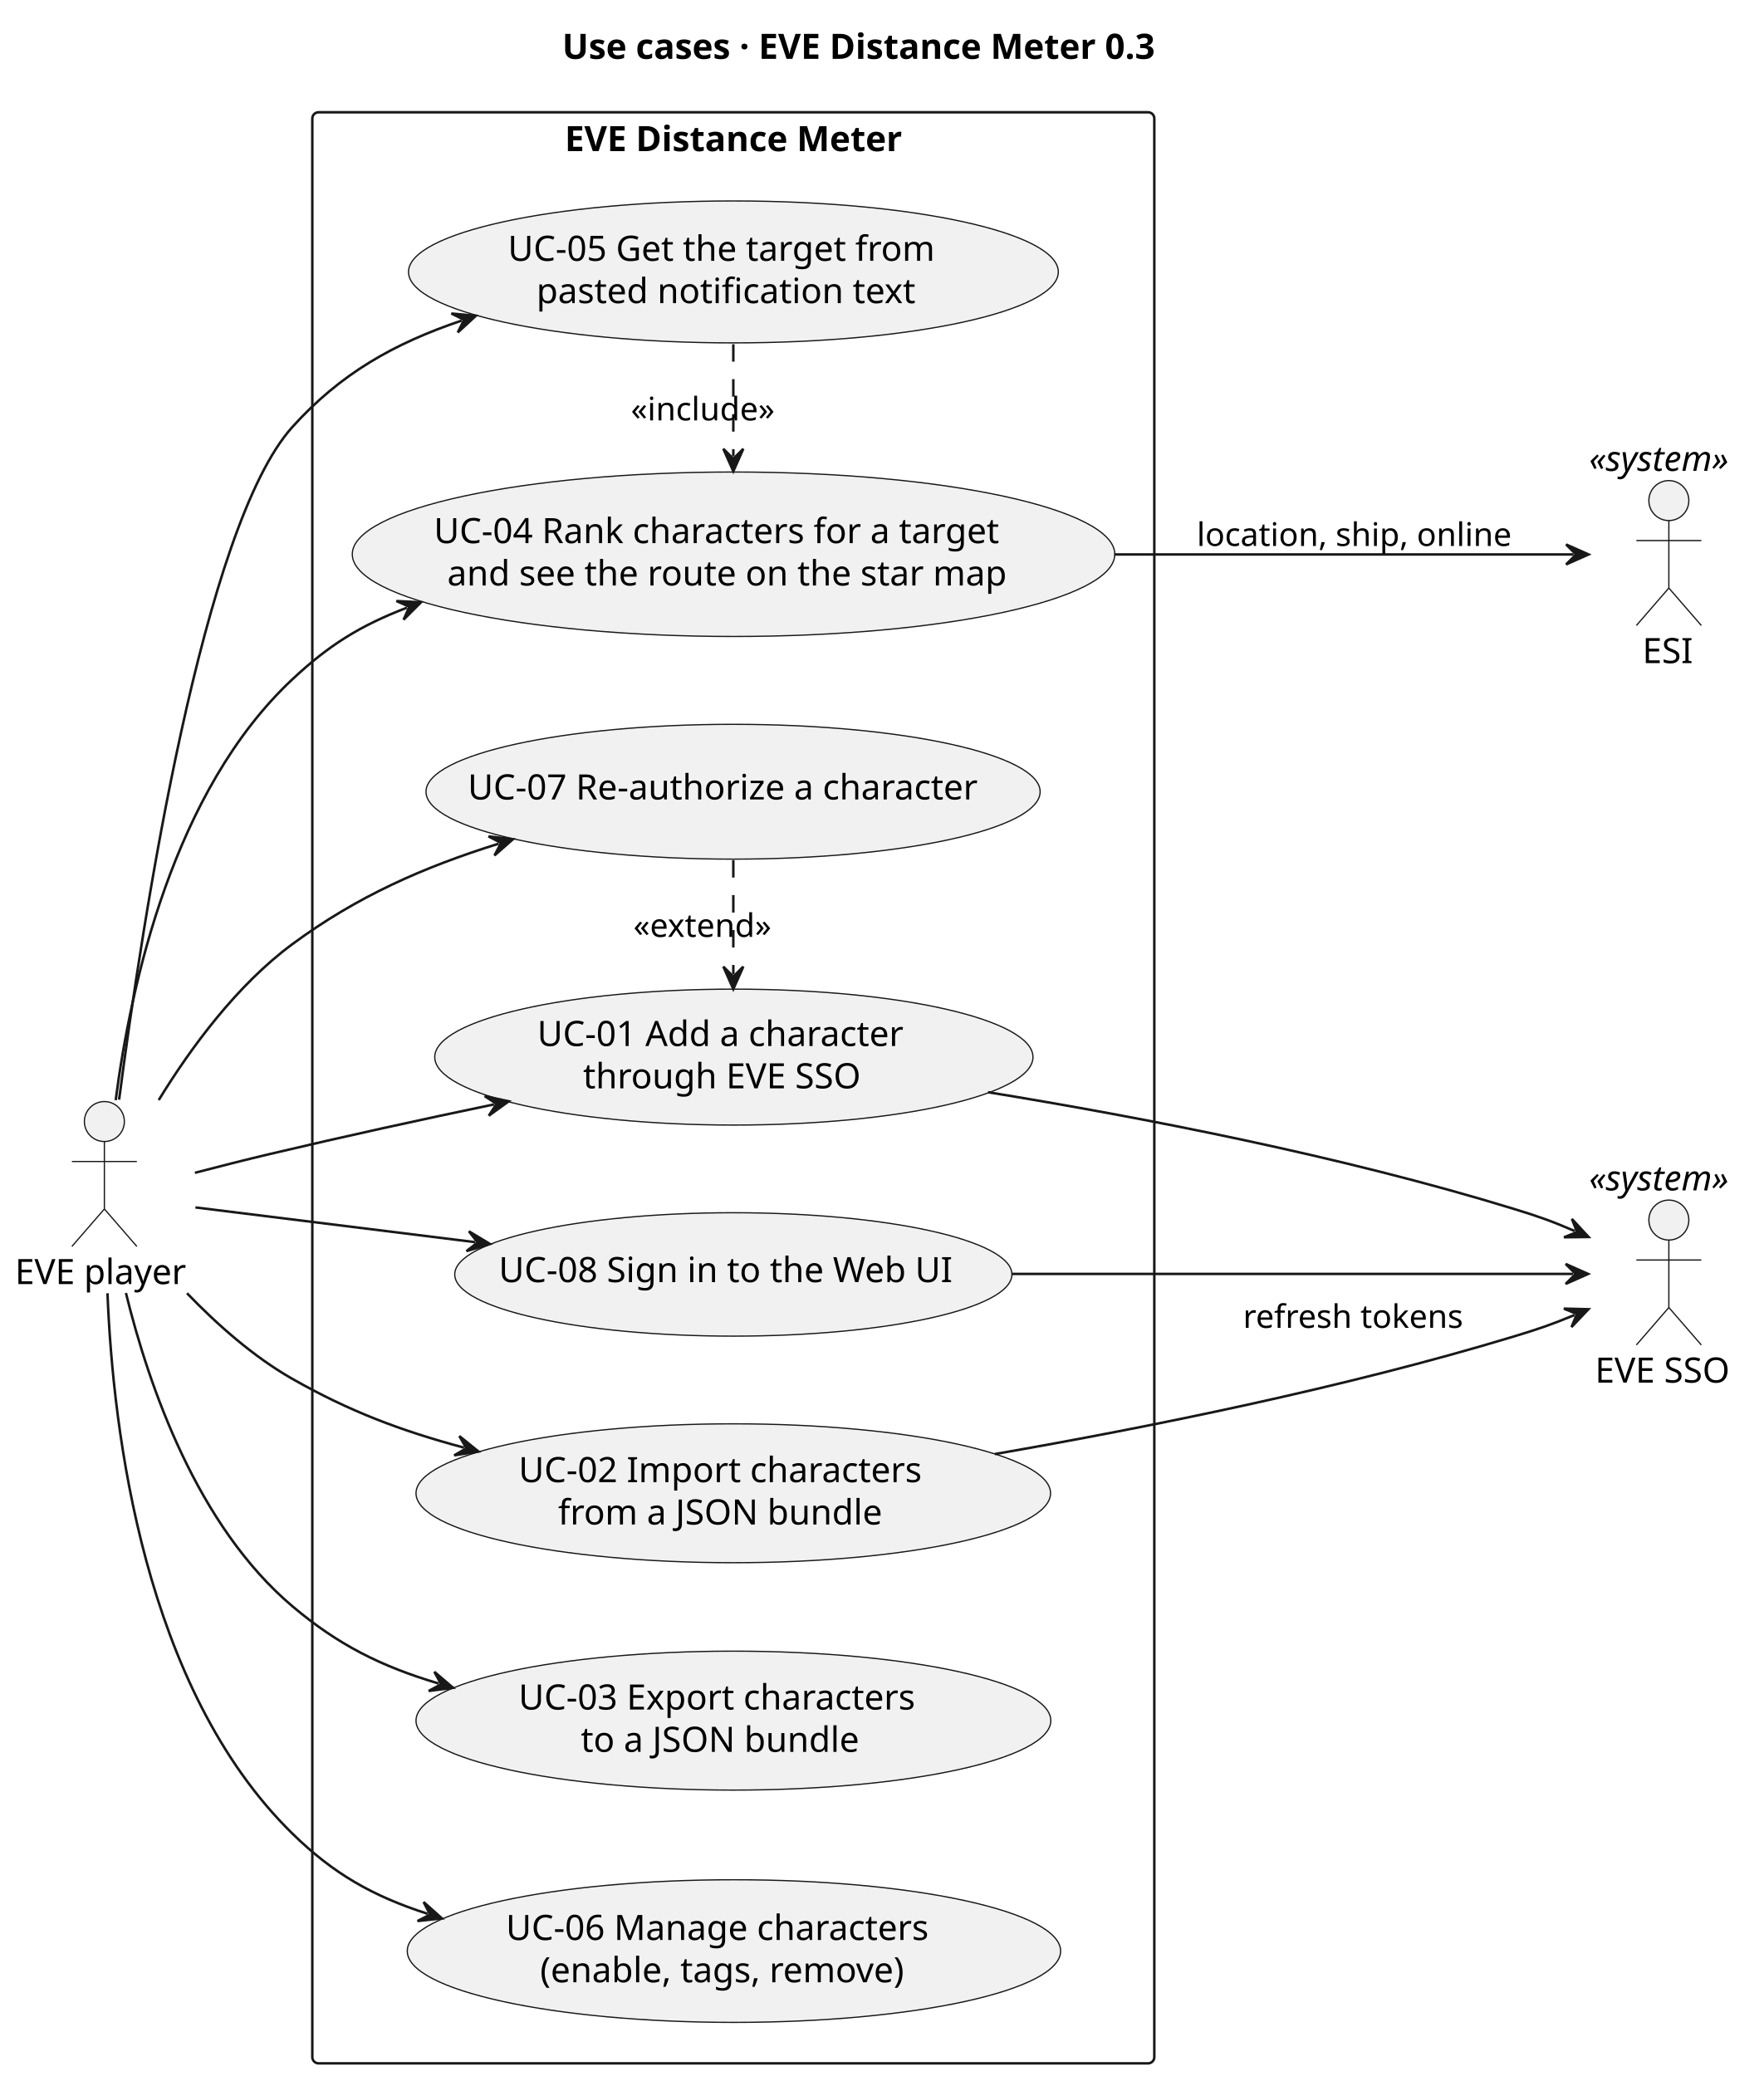
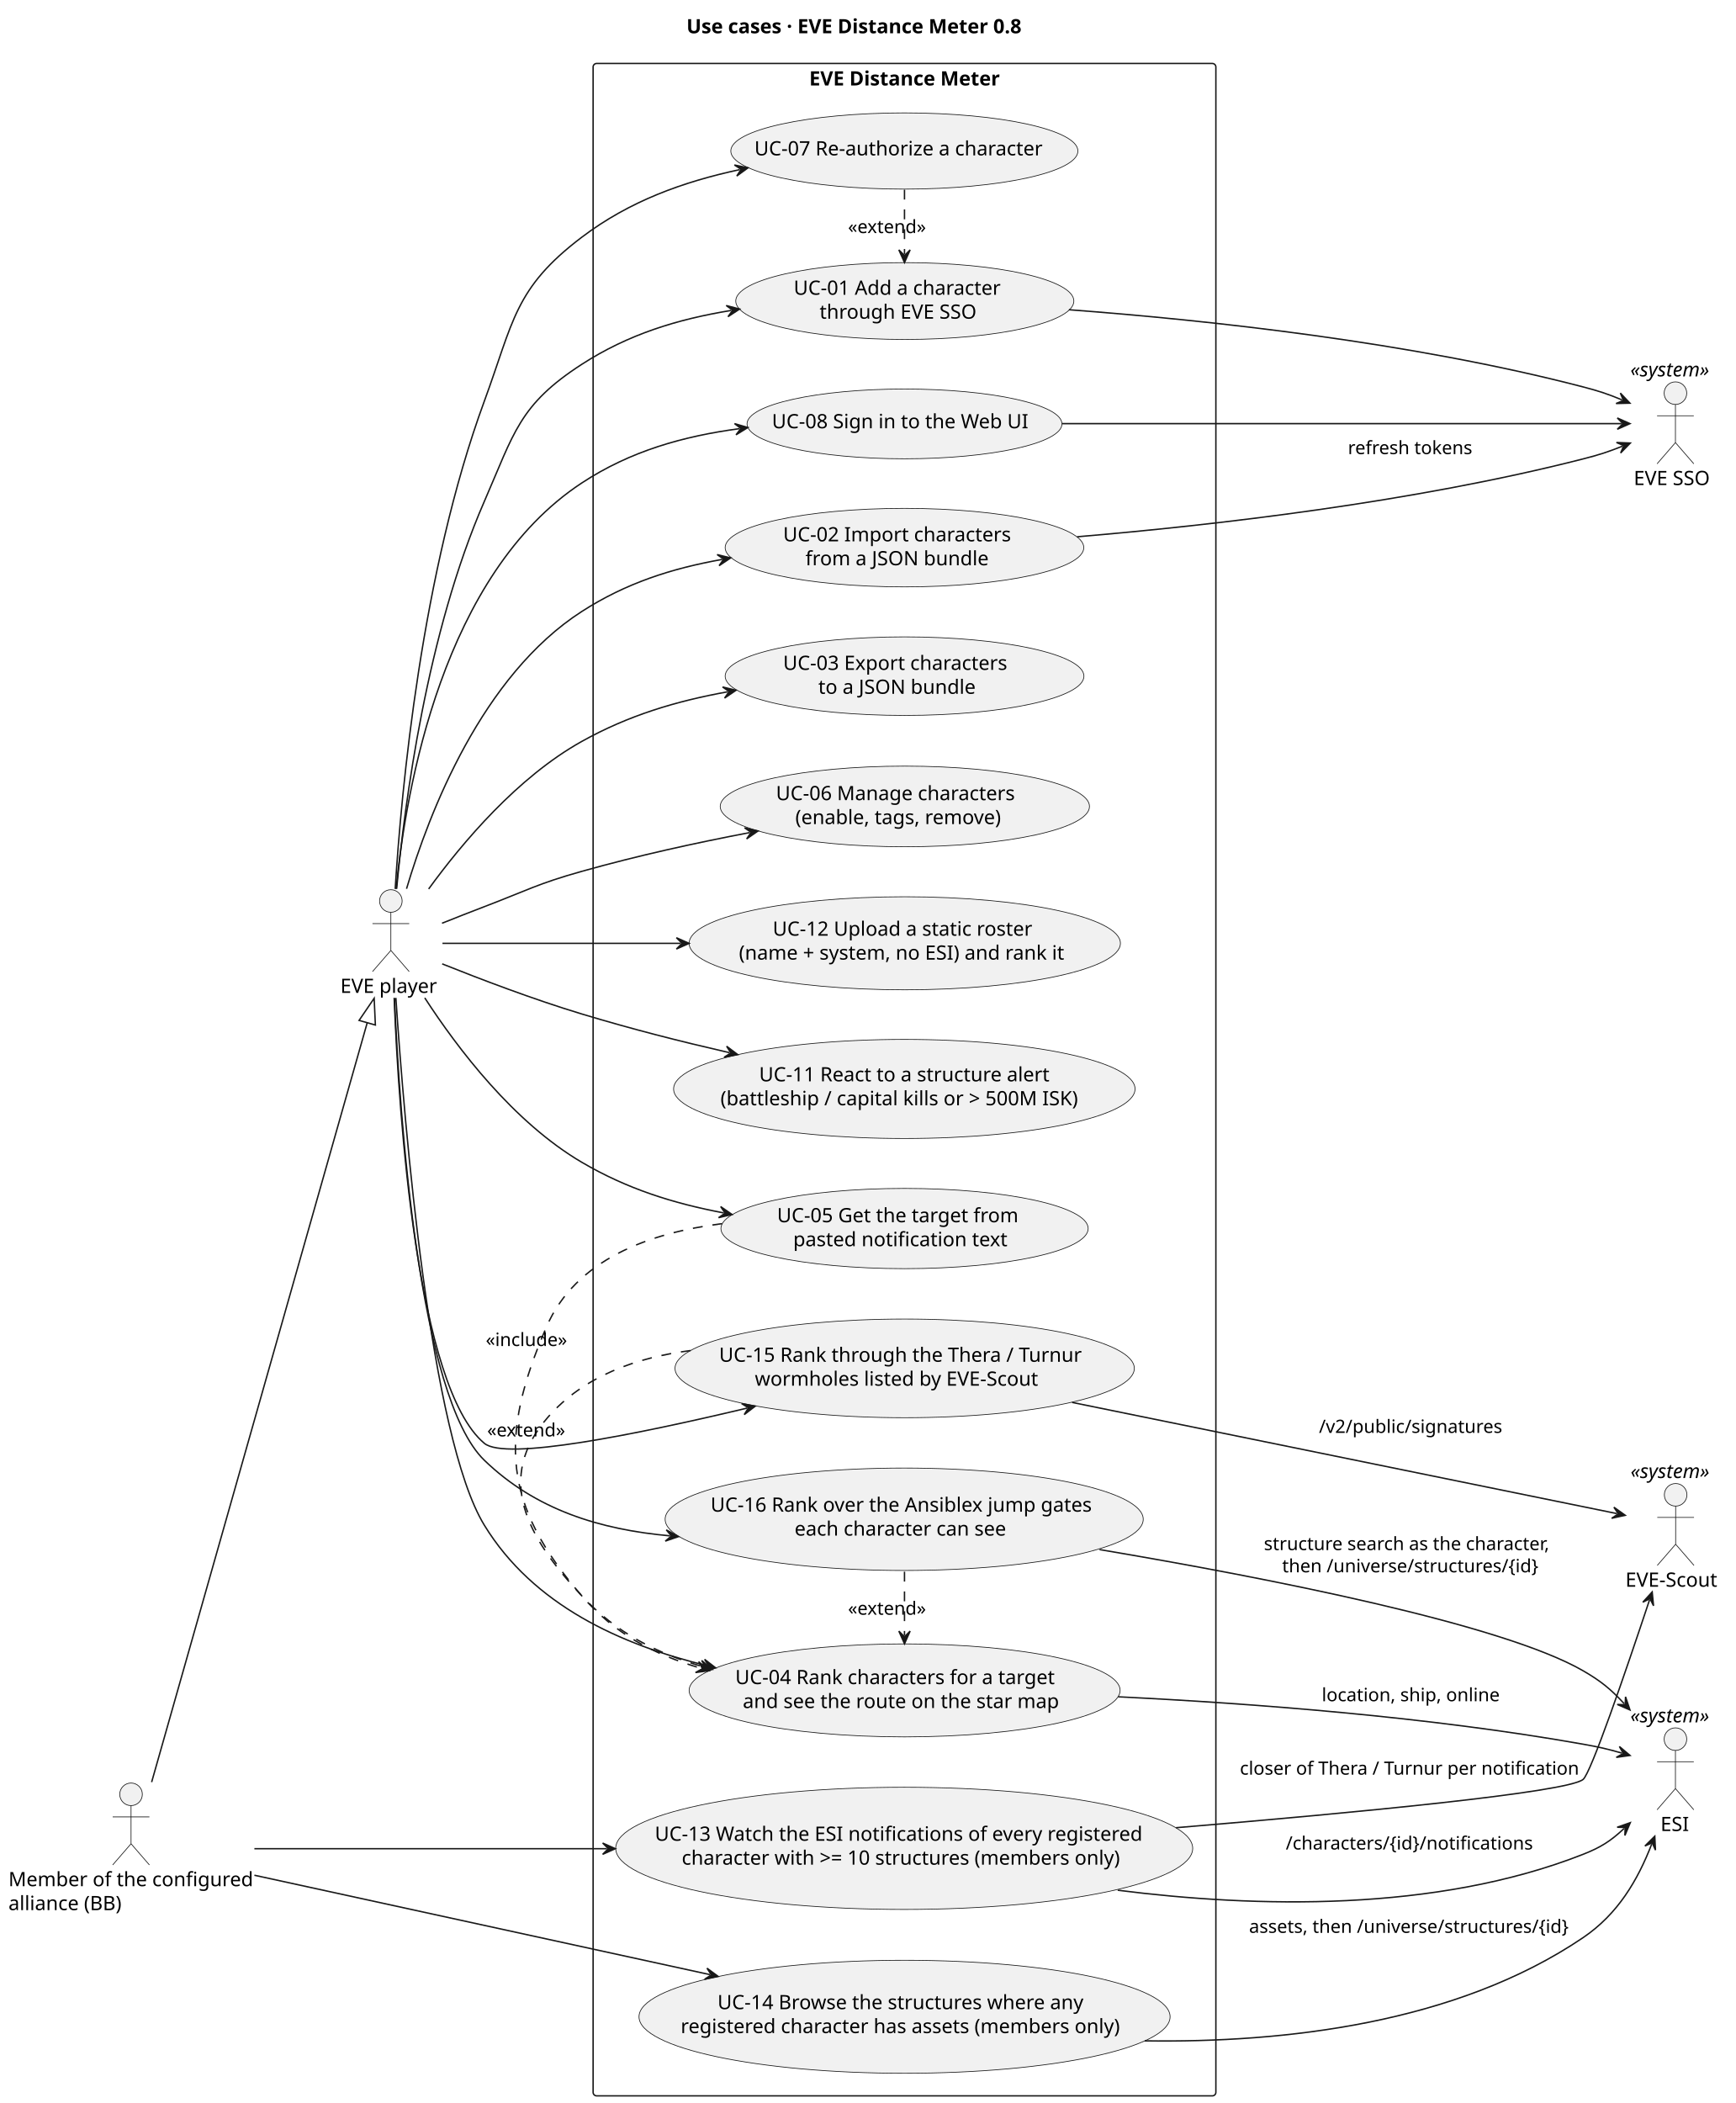
- <svg xmlns="http://www.w3.org/2000/svg" contentStyleType="text/css" height="831px" preserveAspectRatio="none" style="width:706px;height:831px;background:#FFFFFF;" version="1.1" viewBox="0 0 706 831" width="706px" zoomAndPan="magnify">
+ <svg xmlns="http://www.w3.org/2000/svg" contentStyleType="text/css" height="1489px" preserveAspectRatio="none" style="width:1229px;height:1489px;background:#FFFFFF;" version="1.1" viewBox="0 0 1229 1489" width="1229px" zoomAndPan="magnify">
  <defs />
  <g>
-     <text fill="#000000" font-family="sans-serif" font-size="14" font-weight="bold" lengthAdjust="spacing" textLength="242.84" x="225.014" y="23.562">Use cases · EVE Distance Meter 0.3</text>
+     <text fill="#000000" font-family="sans-serif" font-size="14" font-weight="bold" lengthAdjust="spacing" textLength="242.915" x="486.123" y="23.562">Use cases · EVE Distance Meter 0.8</text>
    <g id="cluster_EVE Distance Meter">
-       <rect fill="none" height="781" rx="2.5" ry="2.5" style="stroke:#181818;stroke-width:1.0;" width="337" x="125" y="44.94" />
-       <text fill="#000000" font-family="sans-serif" font-size="14" font-weight="bold" lengthAdjust="spacing" textLength="134.935" x="226.033" y="60.502">EVE Distance Meter</text>
+       <rect fill="none" height="1439" rx="2.5" ry="2.5" style="stroke:#181818;stroke-width:1.0;" width="441" x="420" y="44.94" />
+       <text fill="#000000" font-family="sans-serif" font-size="14" font-weight="bold" lengthAdjust="spacing" textLength="134.935" x="573.033" y="60.502">EVE Distance Meter</text>
    </g>
    <g id="elem_UC8">
-       <ellipse cx="293.504" cy="510.14" fill="#F1F1F1" rx="111.504" ry="24.701" style="stroke:#181818;stroke-width:0.5;" />
-       <text fill="#000000" font-family="sans-serif" font-size="14" lengthAdjust="spacing" textLength="187.797" x="199.606" y="513.233">UC-08 Sign in to the Web UI</text>
+       <ellipse cx="640.504" cy="300.14" fill="#F1F1F1" rx="111.504" ry="24.701" style="stroke:#181818;stroke-width:0.5;" />
+       <text fill="#000000" font-family="sans-serif" font-size="14" lengthAdjust="spacing" textLength="187.797" x="546.606" y="303.233">UC-08 Sign in to the Web UI</text>
    </g>
    <g id="elem_UC1">
-       <ellipse cx="293.719" cy="423.144" fill="#F1F1F1" rx="119.719" ry="27.205" style="stroke:#181818;stroke-width:0.5;" />
-       <text fill="#000000" font-family="sans-serif" font-size="14" lengthAdjust="spacing" textLength="151.368" x="215.035" y="418.706">UC-01 Add a character</text>
-       <text fill="#000000" font-family="sans-serif" font-size="14" lengthAdjust="spacing" textLength="114.7" x="233.369" y="435.645">through EVE SSO</text>
+       <ellipse cx="640.719" cy="213.144" fill="#F1F1F1" rx="119.719" ry="27.205" style="stroke:#181818;stroke-width:0.5;" />
+       <text fill="#000000" font-family="sans-serif" font-size="14" lengthAdjust="spacing" textLength="151.368" x="562.035" y="208.706">UC-01 Add a character</text>
+       <text fill="#000000" font-family="sans-serif" font-size="14" lengthAdjust="spacing" textLength="114.7" x="580.369" y="225.645">through EVE SSO</text>
    </g>
    <g id="elem_UC7">
-       <ellipse cx="293.403" cy="316.92" fill="#F1F1F1" rx="122.903" ry="26.981" style="stroke:#181818;stroke-width:0.5;" />
-       <text fill="#000000" font-family="sans-serif" font-size="14" lengthAdjust="spacing" textLength="212.352" x="187.228" y="320.013">UC-07 Re-authorize a character</text>
+       <ellipse cx="640.403" cy="106.92" fill="#F1F1F1" rx="122.903" ry="26.981" style="stroke:#181818;stroke-width:0.5;" />
+       <text fill="#000000" font-family="sans-serif" font-size="14" lengthAdjust="spacing" textLength="212.352" x="534.228" y="110.013">UC-07 Re-authorize a character</text>
    </g>
    <g id="elem_UC2">
-       <ellipse cx="293.487" cy="597.737" fill="#F1F1F1" rx="126.987" ry="27.797" style="stroke:#181818;stroke-width:0.5;" />
-       <text fill="#000000" font-family="sans-serif" font-size="14" lengthAdjust="spacing" textLength="165.84" x="207.567" y="593.298">UC-02 Import characters</text>
-       <text fill="#000000" font-family="sans-serif" font-size="14" lengthAdjust="spacing" textLength="134.258" x="223.358" y="610.238">from a JSON bundle</text>
+       <ellipse cx="640.487" cy="387.737" fill="#F1F1F1" rx="126.987" ry="27.797" style="stroke:#181818;stroke-width:0.5;" />
+       <text fill="#000000" font-family="sans-serif" font-size="14" lengthAdjust="spacing" textLength="165.84" x="554.567" y="383.298">UC-02 Import characters</text>
+       <text fill="#000000" font-family="sans-serif" font-size="14" lengthAdjust="spacing" textLength="134.258" x="570.358" y="400.238">from a JSON bundle</text>
    </g>
    <g id="elem_UC3">
-       <ellipse cx="293.537" cy="688.747" fill="#F1F1F1" rx="127.037" ry="27.807" style="stroke:#181818;stroke-width:0.5;" />
-       <text fill="#000000" font-family="sans-serif" font-size="14" lengthAdjust="spacing" textLength="165.983" x="207.545" y="684.308">UC-03 Export characters</text>
-       <text fill="#000000" font-family="sans-serif" font-size="14" lengthAdjust="spacing" textLength="116.122" x="232.476" y="701.248">to a JSON bundle</text>
+       <ellipse cx="640.537" cy="478.747" fill="#F1F1F1" rx="127.037" ry="27.807" style="stroke:#181818;stroke-width:0.5;" />
+       <text fill="#000000" font-family="sans-serif" font-size="14" lengthAdjust="spacing" textLength="165.983" x="554.545" y="474.308">UC-03 Export characters</text>
+       <text fill="#000000" font-family="sans-serif" font-size="14" lengthAdjust="spacing" textLength="116.122" x="579.476" y="491.248">to a JSON bundle</text>
    </g>
    <g id="elem_UC6">
-       <ellipse cx="293.75" cy="780.989" fill="#F1F1F1" rx="130.75" ry="28.55" style="stroke:#181818;stroke-width:0.5;" />
-       <text fill="#000000" font-family="sans-serif" font-size="14" lengthAdjust="spacing" textLength="176.531" x="202.484" y="776.551">UC-06 Manage characters</text>
-       <text fill="#000000" font-family="sans-serif" font-size="14" lengthAdjust="spacing" textLength="149.112" x="216.193" y="793.49">(enable, tags, remove)</text>
+       <ellipse cx="640.75" cy="570.989" fill="#F1F1F1" rx="130.75" ry="28.55" style="stroke:#181818;stroke-width:0.5;" />
+       <text fill="#000000" font-family="sans-serif" font-size="14" lengthAdjust="spacing" textLength="176.531" x="549.484" y="566.551">UC-06 Manage characters</text>
+       <text fill="#000000" font-family="sans-serif" font-size="14" lengthAdjust="spacing" textLength="149.112" x="563.193" y="583.49">(enable, tags, remove)</text>
    </g>
    <g id="elem_UC4">
-       <ellipse cx="293.591" cy="221.858" fill="#F1F1F1" rx="152.591" ry="32.918" style="stroke:#181818;stroke-width:0.5;" />
-       <text fill="#000000" font-family="sans-serif" font-size="14" lengthAdjust="spacing" textLength="233.892" x="173.645" y="217.419">UC-04 Rank characters for a target</text>
-       <text fill="#000000" font-family="sans-serif" font-size="14" lengthAdjust="spacing" textLength="223.173" x="179.005" y="234.359">and see the route on the star map</text>
+       <ellipse cx="640.591" cy="1196.858" fill="#F1F1F1" rx="152.591" ry="32.918" style="stroke:#181818;stroke-width:0.5;" />
+       <text fill="#000000" font-family="sans-serif" font-size="14" lengthAdjust="spacing" textLength="233.892" x="520.645" y="1192.419">UC-04 Rank characters for a target</text>
+       <text fill="#000000" font-family="sans-serif" font-size="14" lengthAdjust="spacing" textLength="223.173" x="526.005" y="1209.359">and see the route on the star map</text>
    </g>
    <g id="elem_UC5">
-       <ellipse cx="293.538" cy="108.847" fill="#F1F1F1" rx="130.038" ry="28.408" style="stroke:#181818;stroke-width:0.5;" />
-       <text fill="#000000" font-family="sans-serif" font-size="14" lengthAdjust="spacing" textLength="174.535" x="203.271" y="104.409">UC-05 Get the target from</text>
-       <text fill="#000000" font-family="sans-serif" font-size="14" lengthAdjust="spacing" textLength="151.683" x="214.697" y="121.348">pasted notification text</text>
+       <ellipse cx="640.538" cy="869.847" fill="#F1F1F1" rx="130.038" ry="28.408" style="stroke:#181818;stroke-width:0.5;" />
+       <text fill="#000000" font-family="sans-serif" font-size="14" lengthAdjust="spacing" textLength="174.535" x="550.271" y="865.409">UC-05 Get the target from</text>
+       <text fill="#000000" font-family="sans-serif" font-size="14" lengthAdjust="spacing" textLength="151.683" x="561.697" y="882.348">pasted notification text</text>
+     </g>
+     <g id="elem_UC12">
+       <ellipse cx="640.699" cy="667.879" fill="#F1F1F1" rx="152.699" ry="32.94" style="stroke:#181818;stroke-width:0.5;" />
+       <text fill="#000000" font-family="sans-serif" font-size="14" lengthAdjust="spacing" textLength="187.004" x="547.197" y="662.502">UC-12 Upload a static roster</text>
+       <text fill="#000000" font-family="sans-serif" font-size="14" lengthAdjust="spacing" textLength="234.869" x="523.264" y="679.442">(name + system, no ESI) and rank it</text>
+     </g>
+     <g id="elem_UC13">
+       <ellipse cx="640.299" cy="1308.699" fill="#F1F1F1" rx="204.299" ry="43.26" style="stroke:#181818;stroke-width:0.5;" />
+       <text fill="#000000" font-family="sans-serif" font-size="14" lengthAdjust="spacing" textLength="353.227" x="463.686" y="1303.322">UC-13 Watch the ESI notifications of every registered</text>
+       <text fill="#000000" font-family="sans-serif" font-size="14" lengthAdjust="spacing" textLength="315.082" x="482.758" y="1320.262">character with &gt;= 10 structures (members only)</text>
+     </g>
+     <g id="elem_UC14">
+       <ellipse cx="640.54" cy="1427.948" fill="#F1F1F1" rx="188.041" ry="40.008" style="stroke:#181818;stroke-width:0.5;" />
+       <text fill="#000000" font-family="sans-serif" font-size="14" lengthAdjust="spacing" textLength="264.893" x="508.094" y="1422.571">UC-14 Browse the structures where any</text>
+       <text fill="#000000" font-family="sans-serif" font-size="14" lengthAdjust="spacing" textLength="317.037" x="482.022" y="1439.51">registered character has assets (members only)</text>
+     </g>
+     <g id="elem_UC15">
+       <ellipse cx="640.628" cy="968.865" fill="#F1F1F1" rx="162.628" ry="34.926" style="stroke:#181818;stroke-width:0.5;" />
+       <text fill="#000000" font-family="sans-serif" font-size="14" lengthAdjust="spacing" textLength="258.487" x="509.219" y="964.18">UC-15 Rank through the Thera / Turnur</text>
+       <text fill="#000000" font-family="sans-serif" font-size="14" lengthAdjust="spacing" textLength="207.901" x="534.512" y="981.119">wormholes listed by EVE-Scout</text>
+     </g>
+     <g id="elem_UC16">
+       <ellipse cx="640.282" cy="1075.696" fill="#F1F1F1" rx="169.282" ry="36.256" style="stroke:#181818;stroke-width:0.5;" />
+       <text fill="#000000" font-family="sans-serif" font-size="14" lengthAdjust="spacing" textLength="274.19" x="503.187" y="1070.319">UC-16 Rank over the Ansiblex jump gates</text>
+       <text fill="#000000" font-family="sans-serif" font-size="14" lengthAdjust="spacing" textLength="155.237" x="562.663" y="1087.258">each character can see</text>
+     </g>
+     <g id="elem_UC11">
+       <ellipse cx="640.385" cy="771.016" fill="#F1F1F1" rx="163.385" ry="35.077" style="stroke:#181818;stroke-width:0.5;" />
+       <text fill="#000000" font-family="sans-serif" font-size="14" lengthAdjust="spacing" textLength="205.68" x="537.545" y="765.639">UC-11 React to a structure alert</text>
+       <text fill="#000000" font-family="sans-serif" font-size="14" lengthAdjust="spacing" textLength="260.394" x="510.188" y="782.579">(battleship / capital kills or &gt; 500M ISK)</text>
    </g>
    <g id="elem_user">
-       <ellipse cx="41.776" cy="448.94" fill="#F1F1F1" rx="8" ry="8" style="stroke:#181818;stroke-width:0.5;" />
-       <path d="M41.776,456.94 L41.776,483.94 M28.776,464.94 L54.776,464.94 M41.776,483.94 L28.776,498.94 M41.776,483.94 L54.776,498.94 " fill="none" style="stroke:#181818;stroke-width:0.5;" />
-       <text fill="#000000" font-family="sans-serif" font-size="14" lengthAdjust="spacing" textLength="71.552" x="6" y="514.002">EVE player</text>
+       <ellipse cx="276.776" cy="637.939" fill="#F1F1F1" rx="8" ry="8" style="stroke:#181818;stroke-width:0.5;" />
+       <path d="M276.776,645.939 L276.776,672.939 M263.776,653.939 L289.776,653.939 M276.776,672.939 L263.776,687.939 M276.776,672.939 L289.776,687.939 " fill="none" style="stroke:#181818;stroke-width:0.5;" />
+       <text fill="#000000" font-family="sans-serif" font-size="14" lengthAdjust="spacing" textLength="71.552" x="241" y="703.002">EVE player</text>
+     </g>
+     <g id="elem_bb">
+       <ellipse cx="92.796" cy="1270.439" fill="#F1F1F1" rx="8" ry="8" style="stroke:#181818;stroke-width:0.5;" />
+       <path d="M92.796,1278.439 L92.796,1305.439 M79.796,1286.439 L105.796,1286.439 M92.796,1305.439 L79.796,1320.439 M92.796,1305.439 L105.796,1320.439 " fill="none" style="stroke:#181818;stroke-width:0.5;" />
+       <text fill="#000000" font-family="sans-serif" font-size="14" lengthAdjust="spacing" textLength="173.592" x="6" y="1335.502">Member of the configured</text>
+       <text fill="#000000" font-family="sans-serif" font-size="14" lengthAdjust="spacing" textLength="82.797" x="6" y="1352.441">alliance (BB)</text>
    </g>
    <g id="elem_sso">
-       <ellipse cx="667.934" cy="488.379" fill="#F1F1F1" rx="8" ry="8" style="stroke:#181818;stroke-width:0.5;" />
-       <path d="M667.934,496.379 L667.934,523.379 M654.934,504.379 L680.934,504.379 M667.934,523.379 L654.934,538.379 M667.934,523.379 L680.934,538.379 " fill="none" style="stroke:#181818;stroke-width:0.5;" />
-       <text fill="#000000" font-family="sans-serif" font-size="14" lengthAdjust="spacing" textLength="59.097" x="638.386" y="553.441">EVE SSO</text>
-       <text fill="#000000" font-family="sans-serif" font-size="14" font-style="italic" lengthAdjust="spacing" textLength="63.868" x="636" y="476.502">«system»</text>
+       <ellipse cx="1186.434" cy="278.379" fill="#F1F1F1" rx="8" ry="8" style="stroke:#181818;stroke-width:0.5;" />
+       <path d="M1186.434,286.379 L1186.434,313.379 M1173.434,294.379 L1199.434,294.379 M1186.434,313.379 L1173.434,328.379 M1186.434,313.379 L1199.434,328.379 " fill="none" style="stroke:#181818;stroke-width:0.5;" />
+       <text fill="#000000" font-family="sans-serif" font-size="14" lengthAdjust="spacing" textLength="59.097" x="1156.886" y="343.441">EVE SSO</text>
+       <text fill="#000000" font-family="sans-serif" font-size="14" font-style="italic" lengthAdjust="spacing" textLength="63.868" x="1154.5" y="266.502">«system»</text>
    </g>
    <g id="elem_esi">
-       <ellipse cx="667.934" cy="200.379" fill="#F1F1F1" rx="8" ry="8" style="stroke:#181818;stroke-width:0.5;" />
-       <path d="M667.934,208.379 L667.934,235.379 M654.934,216.379 L680.934,216.379 M667.934,235.379 L654.934,250.379 M667.934,235.379 L680.934,250.379 " fill="none" style="stroke:#181818;stroke-width:0.5;" />
-       <text fill="#000000" font-family="sans-serif" font-size="14" lengthAdjust="spacing" textLength="21.157" x="657.356" y="265.441">ESI</text>
-       <text fill="#000000" font-family="sans-serif" font-size="14" font-style="italic" lengthAdjust="spacing" textLength="63.868" x="636" y="188.502">«system»</text>
+       <ellipse cx="1186.434" cy="1231.379" fill="#F1F1F1" rx="8" ry="8" style="stroke:#181818;stroke-width:0.5;" />
+       <path d="M1186.434,1239.379 L1186.434,1266.379 M1173.434,1247.379 L1199.434,1247.379 M1186.434,1266.379 L1173.434,1281.379 M1186.434,1266.379 L1199.434,1281.379 " fill="none" style="stroke:#181818;stroke-width:0.5;" />
+       <text fill="#000000" font-family="sans-serif" font-size="14" lengthAdjust="spacing" textLength="21.157" x="1175.855" y="1296.441">ESI</text>
+       <text fill="#000000" font-family="sans-serif" font-size="14" font-style="italic" lengthAdjust="spacing" textLength="63.868" x="1154.5" y="1219.502">«system»</text>
+     </g>
+     <g id="elem_evs">
+       <ellipse cx="1186.581" cy="1058.379" fill="#F1F1F1" rx="8" ry="8" style="stroke:#181818;stroke-width:0.5;" />
+       <path d="M1186.581,1066.379 L1186.581,1093.379 M1173.581,1074.379 L1199.581,1074.379 M1186.581,1093.379 L1173.581,1108.379 M1186.581,1093.379 L1199.581,1108.379 " fill="none" style="stroke:#181818;stroke-width:0.5;" />
+       <text fill="#000000" font-family="sans-serif" font-size="14" lengthAdjust="spacing" textLength="71.162" x="1151" y="1123.441">EVE-Scout</text>
+       <text fill="#000000" font-family="sans-serif" font-size="14" font-style="italic" lengthAdjust="spacing" textLength="63.868" x="1154.647" y="1046.502">«system»</text>
+     </g>
+     <g id="link_bb_user">
+       <path d="M107.38,1261.81 C141.86,1140.37 228.325,835.865 260.045,724.125 " fill="none" id="bb-to-user" style="stroke:#181818;stroke-width:1.0;" />
+       <polygon fill="none" points="264.96,706.809,254.273,722.487,265.816,725.764,264.96,706.809" style="stroke:#181818;stroke-width:1.0;" />
    </g>
    <g id="link_user_UC8">
-       <path d="M78.22,483.32 C108.84,487.12 148.736,492.081 190.166,497.221 " fill="none" id="user-to-UC8" style="stroke:#181818;stroke-width:1.0;" />
-       <polygon fill="#181818" points="196.12,497.959,187.681,492.882,191.158,497.344,186.696,500.821,196.12,497.959" style="stroke:#181818;stroke-width:1.0;" />
+       <path d="M280.5,629.38 C287.47,557.98 313.7,406.56 412,341.94 C446.48,319.269 483.993,308.829 523.654,303.499 " fill="none" id="user-to-UC8" style="stroke:#181818;stroke-width:1.0;" />
+       <polygon fill="#181818" points="529.6,302.7,520.147,299.934,524.645,303.365,521.213,307.863,529.6,302.7" style="stroke:#181818;stroke-width:1.0;" />
    </g>
    <g id="link_user_UC1">
-       <path d="M78.01,469.459 C87.7,466.92 98.24,464.25 108,461.94 C139.06,454.599 167.357,448.416 197.757,442.066 " fill="none" id="user-to-UC1" style="stroke:#181818;stroke-width:1.0;" />
-       <polygon fill="#181818" points="203.63,440.839,194.002,438.764,198.736,441.862,195.638,446.595,203.63,440.839" style="stroke:#181818;stroke-width:1.0;" />
+       <path d="M280.88,629.309 C286.53,568.63 302.26,448.279 343,354.94 C364.16,306.45 367.57,286.659 412,257.94 C444.97,236.63 479.899,225.987 517.848,219.787 " fill="none" id="user-to-UC1" style="stroke:#181818;stroke-width:1.0;" />
+       <polygon fill="#181818" points="523.77,218.82,514.243,216.323,518.835,219.626,515.533,224.218,523.77,218.82" style="stroke:#181818;stroke-width:1.0;" />
    </g>
    <g id="link_user_UC7">
-       <path d="M63.52,440.349 C76.41,419.329 94.8,394.349 117,377.94 C142.94,358.769 169.663,347.057 199.583,337.717 " fill="none" id="user-to-UC7" style="stroke:#181818;stroke-width:1.0;" />
-       <polygon fill="#181818" points="205.31,335.93,195.527,334.793,200.537,337.419,197.911,342.43,205.31,335.93" style="stroke:#181818;stroke-width:1.0;" />
+       <path d="M279.85,629.409 C284.24,558.85 298.51,405 343,283.94 C363.69,227.63 364.18,204.149 412,167.94 C445.82,142.329 483.734,128.722 523.834,120.092 " fill="none" id="user-to-UC7" style="stroke:#181818;stroke-width:1.0;" />
+       <polygon fill="#181818" points="529.7,118.829,520.06,116.812,524.812,119.881,521.743,124.633,529.7,118.829" style="stroke:#181818;stroke-width:1.0;" />
    </g>
    <g id="link_user_UC2">
-       <path d="M74.84,517.659 C86.89,530.179 101.47,543.1 117,551.939 C139.72,564.87 160.364,572.699 185.714,579.479 " fill="none" id="user-to-UC2" style="stroke:#181818;stroke-width:1.0;" />
-       <polygon fill="#181818" points="191.51,581.029,183.849,574.84,186.68,579.738,181.782,582.568,191.51,581.029" style="stroke:#181818;stroke-width:1.0;" />
+       <path d="M287.88,629.289 C303.95,575.179 341.29,478.409 412,432.94 C443.16,412.909 475.393,402.514 511.483,396.074 " fill="none" id="user-to-UC2" style="stroke:#181818;stroke-width:1.0;" />
+       <polygon fill="#181818" points="517.39,395.019,507.827,392.663,512.468,395.898,509.233,400.538,517.39,395.019" style="stroke:#181818;stroke-width:1.0;" />
    </g>
    <g id="link_user_UC3">
-       <path d="M50.4,517.569 C59.59,555.029 78.95,610.779 117,642.939 C135.28,658.389 152.429,667.009 175.589,673.899 " fill="none" id="user-to-UC3" style="stroke:#181818;stroke-width:1.0;" />
-       <polygon fill="#181818" points="181.34,675.61,173.854,669.209,176.548,674.184,171.573,676.877,181.34,675.61" style="stroke:#181818;stroke-width:1.0;" />
+       <path d="M303.54,629.429 C327.55,596.419 366.54,550.289 412,524.939 C445.08,506.49 478.636,496.461 515.336,489.801 " fill="none" id="user-to-UC3" style="stroke:#181818;stroke-width:1.0;" />
+       <polygon fill="#181818" points="521.24,488.729,511.67,486.401,516.32,489.622,513.099,494.272,521.24,488.729" style="stroke:#181818;stroke-width:1.0;" />
    </g>
    <g id="link_user_UC6">
-       <path d="M43.02,517.669 C45.22,573.399 57.72,675.88 117,733.939 C133.45,750.049 149.08,758.957 171.18,766.087 " fill="none" id="user-to-UC6" style="stroke:#181818;stroke-width:1.0;" />
-       <polygon fill="#181818" points="176.89,767.929,169.553,761.359,172.131,766.394,167.097,768.973,176.89,767.929" style="stroke:#181818;stroke-width:1.0;" />
+       <path d="M313,653.689 C322.69,649.819 333.23,645.659 343,641.939 C373.48,630.33 380.6,625.75 412,616.939 C452.35,605.62 491.567,597.029 530.917,589.489 " fill="none" id="user-to-UC6" style="stroke:#181818;stroke-width:1.0;" />
+       <polygon fill="#181818" points="536.81,588.36,527.218,586.125,531.899,589.3,528.724,593.982,536.81,588.36" style="stroke:#181818;stroke-width:1.0;" />
    </g>
    <g id="link_user_UC4">
-       <path d="M46.3,440.38 C52.35,393.92 69.36,316.539 117,271.94 C131.57,258.3 143.998,250.488 162.898,243.238 " fill="none" id="user-to-UC4" style="stroke:#181818;stroke-width:1.0;" />
-       <polygon fill="#181818" points="168.5,241.089,158.664,240.578,163.832,242.88,161.53,248.048,168.5,241.089" style="stroke:#181818;stroke-width:1.0;" />
+       <path d="M280.33,706.539 C286.35,796.569 304.72,1017.519 343,1079.939 C377.72,1136.55 439.202,1164.375 500.932,1179.465 " fill="none" id="user-to-UC4" style="stroke:#181818;stroke-width:1.0;" />
+       <polygon fill="#181818" points="506.76,1180.889,498.967,1174.867,501.903,1179.702,497.068,1182.638,506.76,1180.889" style="stroke:#181818;stroke-width:1.0;" />
    </g>
    <g id="link_user_UC5">
-       <path d="M47.67,440.18 C57.27,366.61 81.33,210.51 117,170.94 C136.25,149.579 157.646,137.49 184.786,128.32 " fill="none" id="user-to-UC5" style="stroke:#181818;stroke-width:1.0;" />
-       <polygon fill="#181818" points="190.47,126.4,180.663,125.491,185.733,128,183.224,133.07,190.47,126.4" style="stroke:#181818;stroke-width:1.0;" />
+       <path d="M300.79,706.529 C324.1,742.439 363.68,794.58 412,822.939 C444,841.72 476.485,851.962 512.525,858.792 " fill="none" id="user-to-UC5" style="stroke:#181818;stroke-width:1.0;" />
+       <polygon fill="#181818" points="518.42,859.909,510.322,854.304,513.507,858.979,508.833,862.164,518.42,859.909" style="stroke:#181818;stroke-width:1.0;" />
+     </g>
+     <g id="link_user_UC12">
+       <path d="M313.32,667.939 C354,667.939 417.55,667.939 481.99,667.939 " fill="none" id="user-to-UC12" style="stroke:#181818;stroke-width:1.0;" />
+       <polygon fill="#181818" points="487.99,667.939,478.99,663.939,482.99,667.939,478.99,671.939,487.99,667.939" style="stroke:#181818;stroke-width:1.0;" />
+     </g>
+     <g id="link_user_UC15">
+       <path d="M279.12,706.539 C282.42,789.83 295.17,982.09 343,1021.939 C357.94,1034.389 449.783,1015.87 529.013,997 " fill="none" id="user-to-UC15" style="stroke:#181818;stroke-width:1.0;" />
+       <polygon fill="#181818" points="534.85,995.61,525.168,993.803,529.986,996.768,527.022,1001.586,534.85,995.61" style="stroke:#181818;stroke-width:1.0;" />
+     </g>
+     <g id="link_user_UC16">
+       <path d="M279.32,706.699 C283.05,791.429 296.63,989.169 343,1033.939 C379.28,1068.969 424.655,1082.937 474.455,1087.457 " fill="none" id="user-to-UC16" style="stroke:#181818;stroke-width:1.0;" />
+       <polygon fill="#181818" points="480.43,1087.999,471.828,1083.202,475.45,1087.547,471.105,1091.17,480.43,1087.999" style="stroke:#181818;stroke-width:1.0;" />
+     </g>
+     <g id="link_user_UC11">
+       <path d="M313.13,682.46 C339.91,693.179 377.89,707.649 412,717.939 C447.53,728.659 480.873,737.135 516.573,745.345 " fill="none" id="user-to-UC11" style="stroke:#181818;stroke-width:1.0;" />
+       <polygon fill="#181818" points="522.42,746.689,514.545,740.774,517.547,745.569,512.753,748.571,522.42,746.689" style="stroke:#181818;stroke-width:1.0;" />
+     </g>
+     <g id="link_bb_UC13">
+       <path d="M180.14,1308.939 C248.66,1308.939 341.38,1308.939 429.76,1308.939 " fill="none" id="bb-to-UC13" style="stroke:#181818;stroke-width:1.0;" />
+       <polygon fill="#181818" points="435.76,1308.939,426.76,1304.939,430.76,1308.939,426.76,1312.939,435.76,1308.939" style="stroke:#181818;stroke-width:1.0;" />
+     </g>
+     <g id="link_bb_UC14">
+       <path d="M180.14,1327.729 C268.4,1346.989 400.908,1375.891 502.728,1398.101 " fill="none" id="bb-to-UC14" style="stroke:#181818;stroke-width:1.0;" />
+       <polygon fill="#181818" points="508.59,1399.38,500.649,1393.553,503.705,1398.314,498.944,1401.37,508.59,1399.38" style="stroke:#181818;stroke-width:1.0;" />
    </g>
    <g id="link_UC5_UC4">
-       <path d="M293.5,137.78 C293.5,153.299 293.5,166.5 293.5,182.649 " fill="none" id="UC5-to-UC4" style="stroke:#181818;stroke-width:1.0;stroke-dasharray:7.0,7.0;" />
-       <polygon fill="#181818" points="293.5,188.649,297.5,179.649,293.5,183.649,289.5,179.649,293.5,188.649" style="stroke:#181818;stroke-width:1.0;" />
-       <text fill="#000000" font-family="sans-serif" font-size="13" lengthAdjust="spacing" textLength="59.776" x="252.5" y="168.283">«include»</text>
+       <path d="M511.41,866.38 C459.72,872.85 407.56,891.899 387,939.439 C353.11,1017.819 356.06,1065.419 412,1129.939 C435.16,1156.639 462.571,1171.305 496.491,1181.225 " fill="none" id="UC5-to-UC4" style="stroke:#181818;stroke-width:1.0;stroke-dasharray:7.0,7.0;" />
+       <polygon fill="#181818" points="502.25,1182.909,494.735,1176.544,497.451,1181.506,492.489,1184.222,502.25,1182.909" style="stroke:#181818;stroke-width:1.0;" />
+       <text fill="#000000" font-family="sans-serif" font-size="13" lengthAdjust="spacing" textLength="59.776" x="344" y="953.033">«include»</text>
+     </g>
+     <g id="link_UC15_UC4">
+       <path d="M489.08,956.23 C450.79,961.09 413.38,974.35 388,1003.439 C350.37,1046.56 372.97,1088.1 412,1129.939 C436.32,1156.009 464.426,1170.453 498.656,1180.352 " fill="none" id="UC15-to-UC4" style="stroke:#181818;stroke-width:1.0;stroke-dasharray:7.0,7.0;" />
+       <polygon fill="#181818" points="504.42,1182.02,496.886,1175.676,499.617,1180.63,494.663,1183.361,504.42,1182.02" style="stroke:#181818;stroke-width:1.0;" />
+       <text fill="#000000" font-family="sans-serif" font-size="13" lengthAdjust="spacing" textLength="57.294" x="345" y="1017.033">«extend»</text>
+     </g>
+     <g id="link_UC16_UC4">
+       <path d="M640.5,1112.8 C640.5,1129.08 640.5,1142.06 640.5,1157.88 " fill="none" id="UC16-to-UC4" style="stroke:#181818;stroke-width:1.0;stroke-dasharray:7.0,7.0;" />
+       <polygon fill="#181818" points="640.5,1163.88,644.5,1154.88,640.5,1158.88,636.5,1154.88,640.5,1163.88" style="stroke:#181818;stroke-width:1.0;" />
+       <text fill="#000000" font-family="sans-serif" font-size="13" lengthAdjust="spacing" textLength="57.294" x="600.5" y="1143.283">«extend»</text>
    </g>
    <g id="link_UC7_UC1">
-       <path d="M293.5,344.279 C293.5,360.159 293.5,374.089 293.5,389.92 " fill="none" id="UC7-to-UC1" style="stroke:#181818;stroke-width:1.0;stroke-dasharray:7.0,7.0;" />
-       <polygon fill="#181818" points="293.5,395.92,297.5,386.92,293.5,390.92,289.5,386.92,293.5,395.92" style="stroke:#181818;stroke-width:1.0;" />
-       <text fill="#000000" font-family="sans-serif" font-size="13" lengthAdjust="spacing" textLength="57.294" x="253.5" y="375.033">«extend»</text>
+       <path d="M640.5,134.28 C640.5,150.16 640.5,164.089 640.5,179.919 " fill="none" id="UC7-to-UC1" style="stroke:#181818;stroke-width:1.0;stroke-dasharray:7.0,7.0;" />
+       <polygon fill="#181818" points="640.5,185.919,644.5,176.919,640.5,180.919,636.5,176.919,640.5,185.919" style="stroke:#181818;stroke-width:1.0;" />
+       <text fill="#000000" font-family="sans-serif" font-size="13" lengthAdjust="spacing" textLength="57.294" x="600.5" y="165.033">«extend»</text>
    </g>
    <g id="link_UC8_sso">
-       <path d="M405,509.94 C484.15,509.94 579.3,509.94 629.63,509.94 " fill="none" id="UC8-to-sso" style="stroke:#181818;stroke-width:1.0;" />
-       <polygon fill="#181818" points="635.63,509.94,626.63,505.94,630.63,509.94,626.63,513.939,635.63,509.94" style="stroke:#181818;stroke-width:1.0;" />
+       <path d="M752.24,299.94 C878.68,299.94 1071.88,299.94 1148.26,299.94 " fill="none" id="UC8-to-sso" style="stroke:#181818;stroke-width:1.0;" />
+       <polygon fill="#181818" points="1154.26,299.94,1145.26,295.94,1149.26,299.94,1145.26,303.94,1154.26,299.94" style="stroke:#181818;stroke-width:1.0;" />
    </g>
    <g id="link_UC1_sso">
-       <path d="M395.42,437.2 C457.04,447.26 536.99,462.729 606,483.94 C615.9,486.979 620.869,488.727 630.299,492.787 " fill="none" id="UC1-to-sso" style="stroke:#181818;stroke-width:1.0;" />
-       <polygon fill="#181818" points="635.81,495.159,629.125,487.926,631.218,493.182,625.962,495.274,635.81,495.159" style="stroke:#181818;stroke-width:1.0;" />
+       <path d="M756.91,219.299 C855.02,226.669 998.99,242.149 1121,273.94 C1132.1,276.829 1138.297,278.863 1148.677,283.163 " fill="none" id="UC1-to-sso" style="stroke:#181818;stroke-width:1.0;" />
+       <polygon fill="#181818" points="1154.22,285.459,1147.436,278.32,1149.601,283.546,1144.374,285.71,1154.22,285.459" style="stroke:#181818;stroke-width:1.0;" />
    </g>
    <g id="link_UC2_sso">
-       <path d="M398.13,582.049 C459.32,571.419 537.88,555.58 606,534.939 C615.86,531.949 620.778,530.278 630.207,526.367 " fill="none" id="UC2-to-sso" style="stroke:#181818;stroke-width:1.0;" />
-       <polygon fill="#181818" points="635.75,524.069,625.904,523.822,631.131,525.985,628.968,531.212,635.75,524.069" style="stroke:#181818;stroke-width:1.0;" />
-       <text fill="#000000" font-family="sans-serif" font-size="13" lengthAdjust="spacing" textLength="89.267" x="497.5" y="531.533">refresh tokens</text>
+       <path d="M762.73,380.06 C860.59,371.789 1001.22,355.55 1121,324.94 C1132.17,322.089 1138.458,320.084 1148.928,315.904 " fill="none" id="UC2-to-sso" style="stroke:#181818;stroke-width:1.0;" />
+       <polygon fill="#181818" points="1154.5,313.68,1144.658,313.302,1149.856,315.533,1147.625,320.731,1154.5,313.68" style="stroke:#181818;stroke-width:1.0;" />
+       <text fill="#000000" font-family="sans-serif" font-size="13" lengthAdjust="spacing" textLength="89.267" x="954.5" y="321.533">refresh tokens</text>
    </g>
    <g id="link_UC4_esi">
-       <path d="M446.01,221.94 C516.51,221.94 587.89,221.94 629.8,221.94 " fill="none" id="UC4-to-esi" style="stroke:#181818;stroke-width:1.0;" />
-       <polygon fill="#181818" points="635.8,221.94,626.8,217.94,630.8,221.94,626.8,225.94,635.8,221.94" style="stroke:#181818;stroke-width:1.0;" />
-       <text fill="#000000" font-family="sans-serif" font-size="13" lengthAdjust="spacing" textLength="126.039" x="479" y="218.533">location, ship, online</text>
+       <path d="M791.74,1201.399 C886.73,1206.05 1011.75,1215.55 1121,1234.939 C1131.99,1236.889 1138.043,1238.253 1148.523,1241.263 " fill="none" id="UC4-to-esi" style="stroke:#181818;stroke-width:1.0;" />
+       <polygon fill="#181818" points="1154.29,1242.919,1146.744,1236.59,1149.484,1241.539,1144.535,1244.28,1154.29,1242.919" style="stroke:#181818;stroke-width:1.0;" />
+       <text fill="#000000" font-family="sans-serif" font-size="13" lengthAdjust="spacing" textLength="126.039" x="936" y="1204.533">location, ship, online</text>
+     </g>
+     <g id="link_UC13_esi">
+       <path d="M791.5,1338.34 C888.78,1350.699 1016.41,1354.07 1121,1312.939 C1133.38,1308.07 1140.426,1303.687 1150.096,1294.607 " fill="none" id="UC13-to-esi" style="stroke:#181818;stroke-width:1.0;" />
+       <polygon fill="#181818" points="1154.47,1290.499,1145.171,1293.744,1150.825,1293.922,1150.647,1299.576,1154.47,1290.499" style="stroke:#181818;stroke-width:1.0;" />
+       <text fill="#000000" font-family="sans-serif" font-size="13" lengthAdjust="spacing" textLength="177.169" x="910.5" y="1309.533">/characters/{id}/notifications</text>
+     </g>
+     <g id="link_UC14_esi">
+       <path d="M810.63,1444.999 C909.01,1446.459 1030.95,1432.909 1121,1371.939 C1145.81,1355.139 1159.736,1331.152 1169.636,1305.682 " fill="none" id="UC14-to-esi" style="stroke:#181818;stroke-width:1.0;" />
+       <polygon fill="#181818" points="1171.81,1300.09,1164.821,1307.029,1169.999,1304.75,1172.278,1309.927,1171.81,1300.09" style="stroke:#181818;stroke-width:1.0;" />
+       <text fill="#000000" font-family="sans-serif" font-size="13" lengthAdjust="spacing" textLength="229.353" x="884.5" y="1368.533">assets, then /universe/structures/{id}</text>
+     </g>
+     <g id="link_UC15_evs">
+       <path d="M759.2,992.96 C884.02,1018.419 1067.711,1055.91 1145.001,1071.68 " fill="none" id="UC15-to-evs" style="stroke:#181818;stroke-width:1.0;" />
+       <polygon fill="#181818" points="1150.88,1072.88,1142.861,1067.161,1145.981,1071.88,1141.262,1074.999,1150.88,1072.88" style="stroke:#181818;stroke-width:1.0;" />
+       <text fill="#000000" font-family="sans-serif" font-size="13" lengthAdjust="spacing" textLength="130.857" x="934" y="1014.533">/v2/public/signatures</text>
+     </g>
+     <g id="link_UC13_evs">
+       <path d="M832.75,1294.09 C961.25,1283.35 1109.23,1269.149 1121,1259.939 C1126.51,1255.63 1150.816,1184.703 1168.076,1132.832 " fill="none" id="UC13-to-evs" style="stroke:#181818;stroke-width:1.0;" />
+       <polygon fill="#181818" points="1169.97,1127.139,1163.333,1134.416,1168.391,1131.884,1170.924,1136.942,1169.97,1127.139" style="stroke:#181818;stroke-width:1.0;" />
+       <text fill="#000000" font-family="sans-serif" font-size="13" lengthAdjust="spacing" textLength="242.893" x="878" y="1256.533">closer of Thera / Turnur per notification</text>
+     </g>
+     <g id="link_UC16_esi">
+       <path d="M778.61,1097.149 C898.97,1117.459 1063.55,1149.82 1121,1182.939 C1133.31,1190.04 1140.569,1195.853 1150.179,1206.303 " fill="none" id="UC16-to-esi" style="stroke:#181818;stroke-width:1.0;" />
+       <polygon fill="#181818" points="1154.24,1210.719,1151.092,1201.387,1150.855,1207.039,1145.204,1206.802,1154.24,1210.719" style="stroke:#181818;stroke-width:1.0;" />
+       <text fill="#000000" font-family="sans-serif" font-size="13" lengthAdjust="spacing" textLength="208.095" x="895" y="1097.533">structure search as the character,</text>
+       <text fill="#000000" font-family="sans-serif" font-size="13" lengthAdjust="spacing" textLength="182.235" x="907.93" y="1113.263">then /universe/structures/{id}</text>
    </g>
  </g>
</svg>
